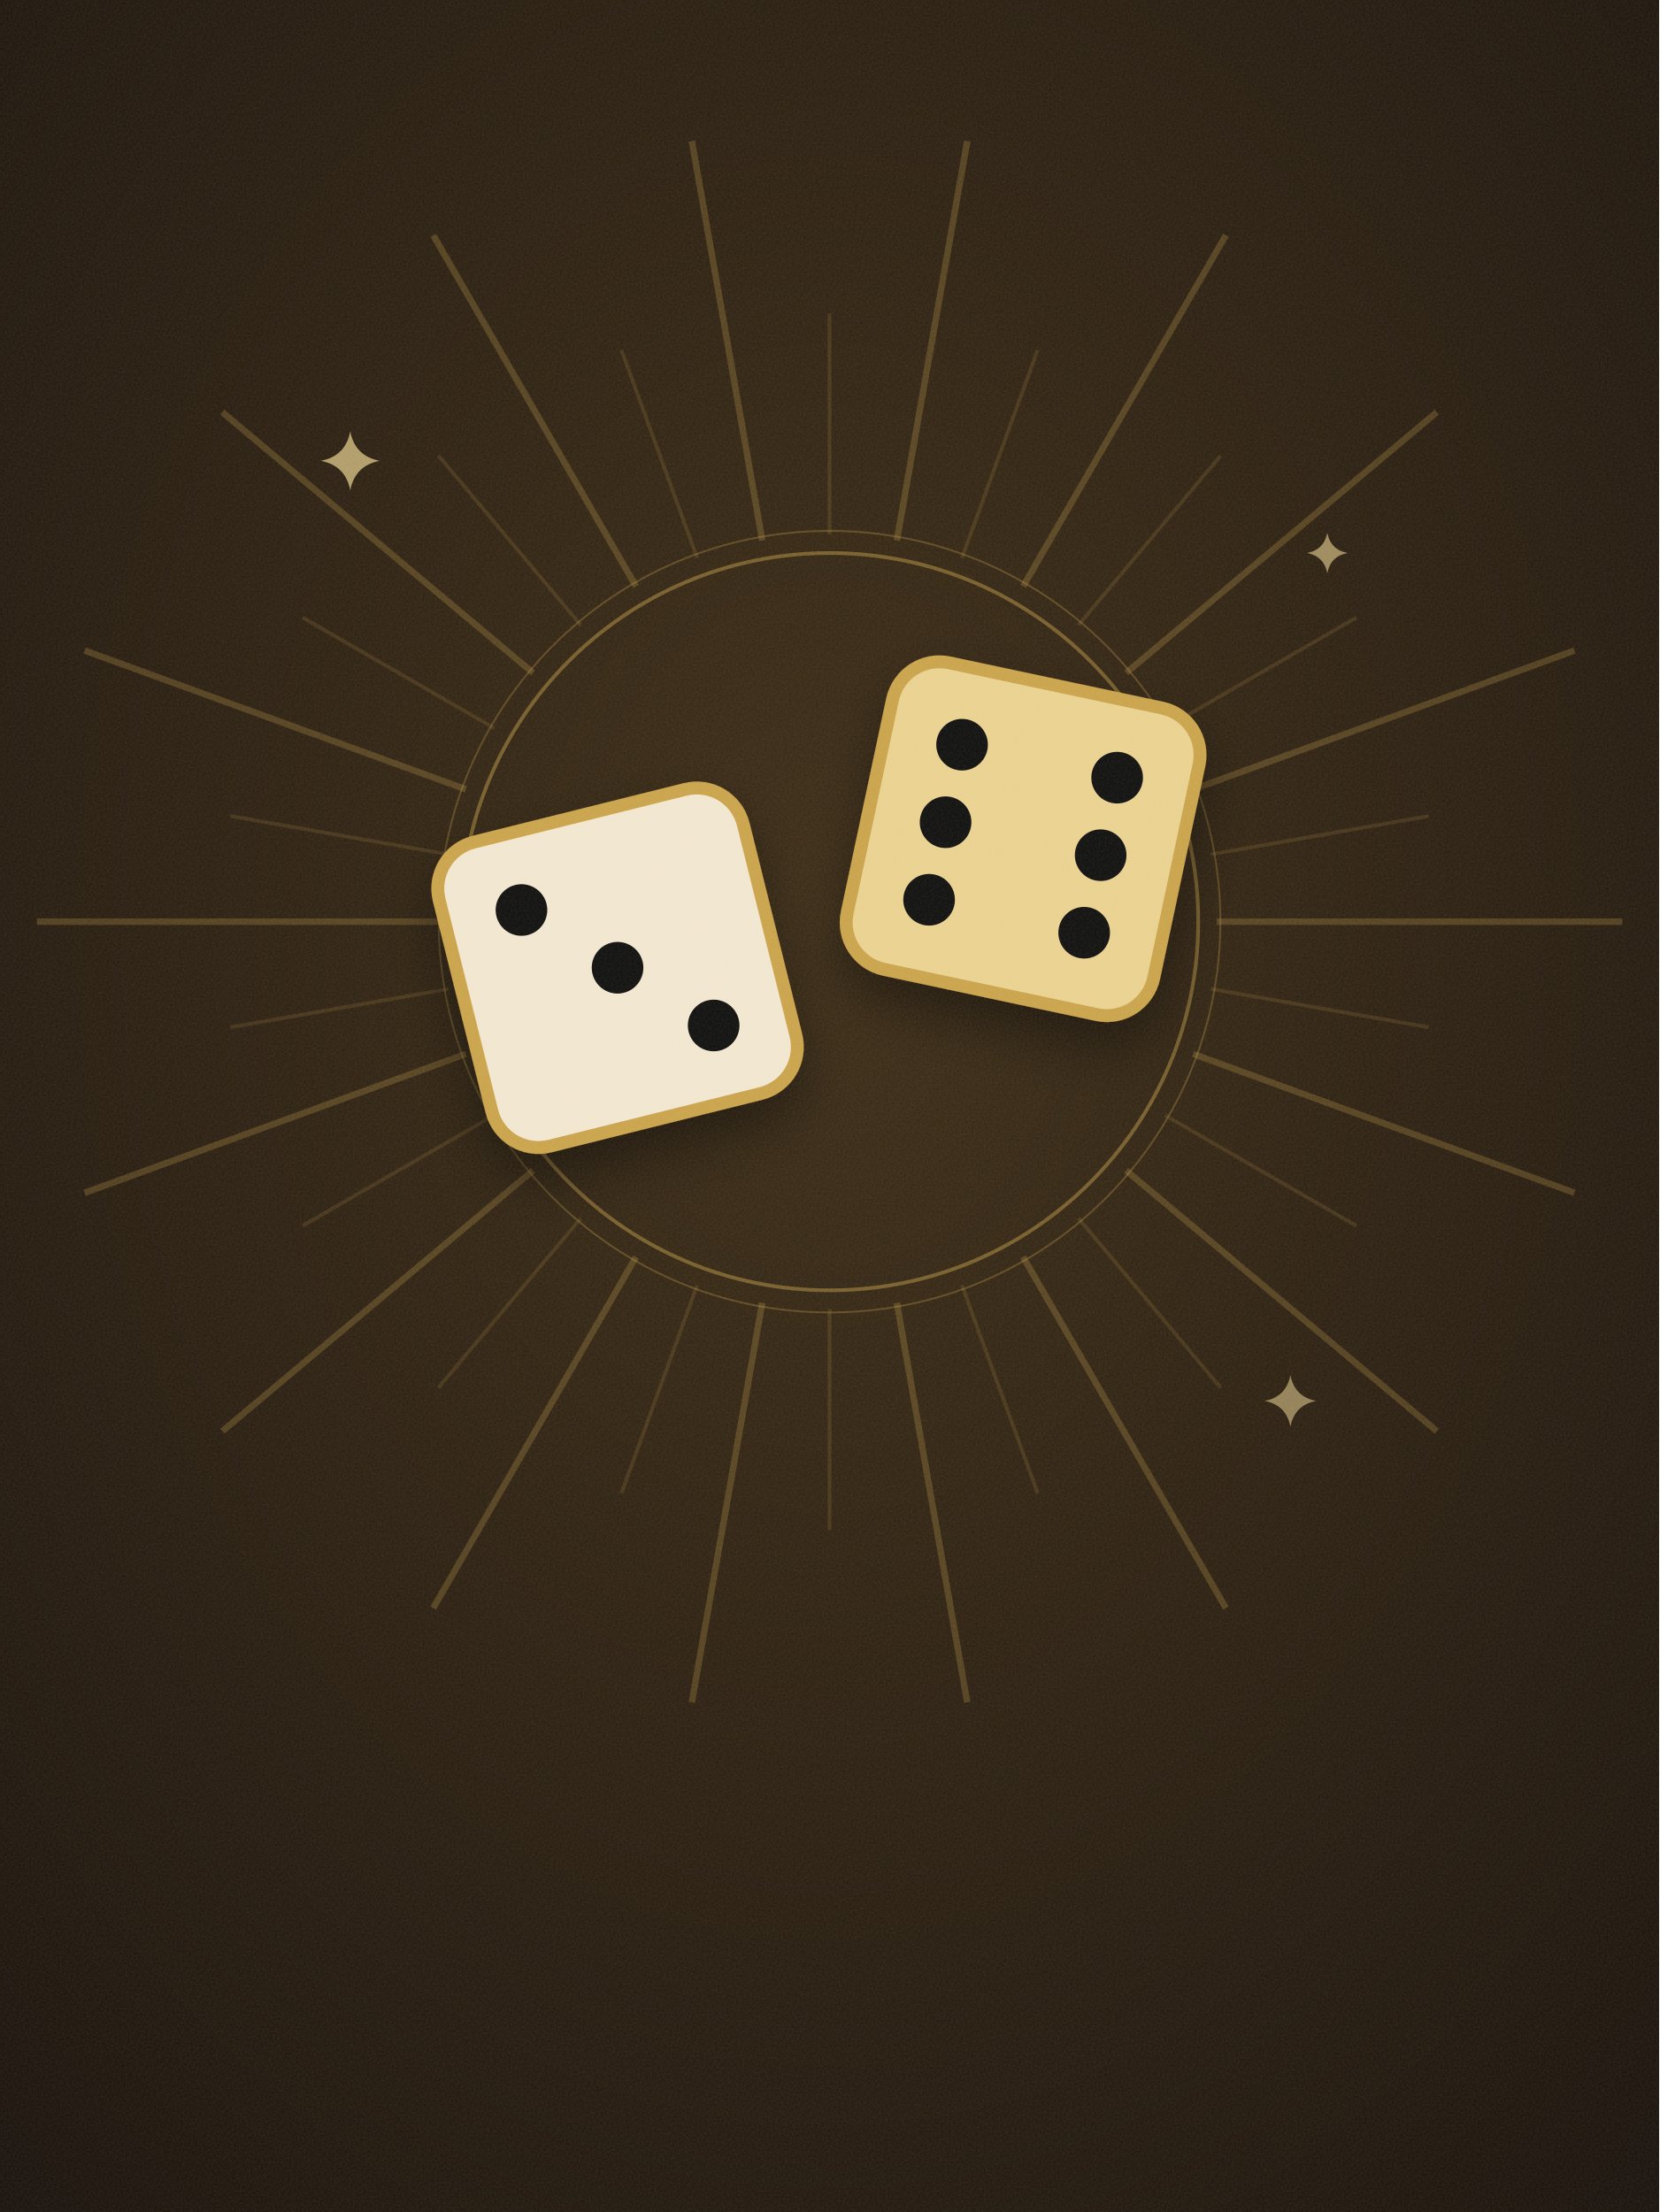
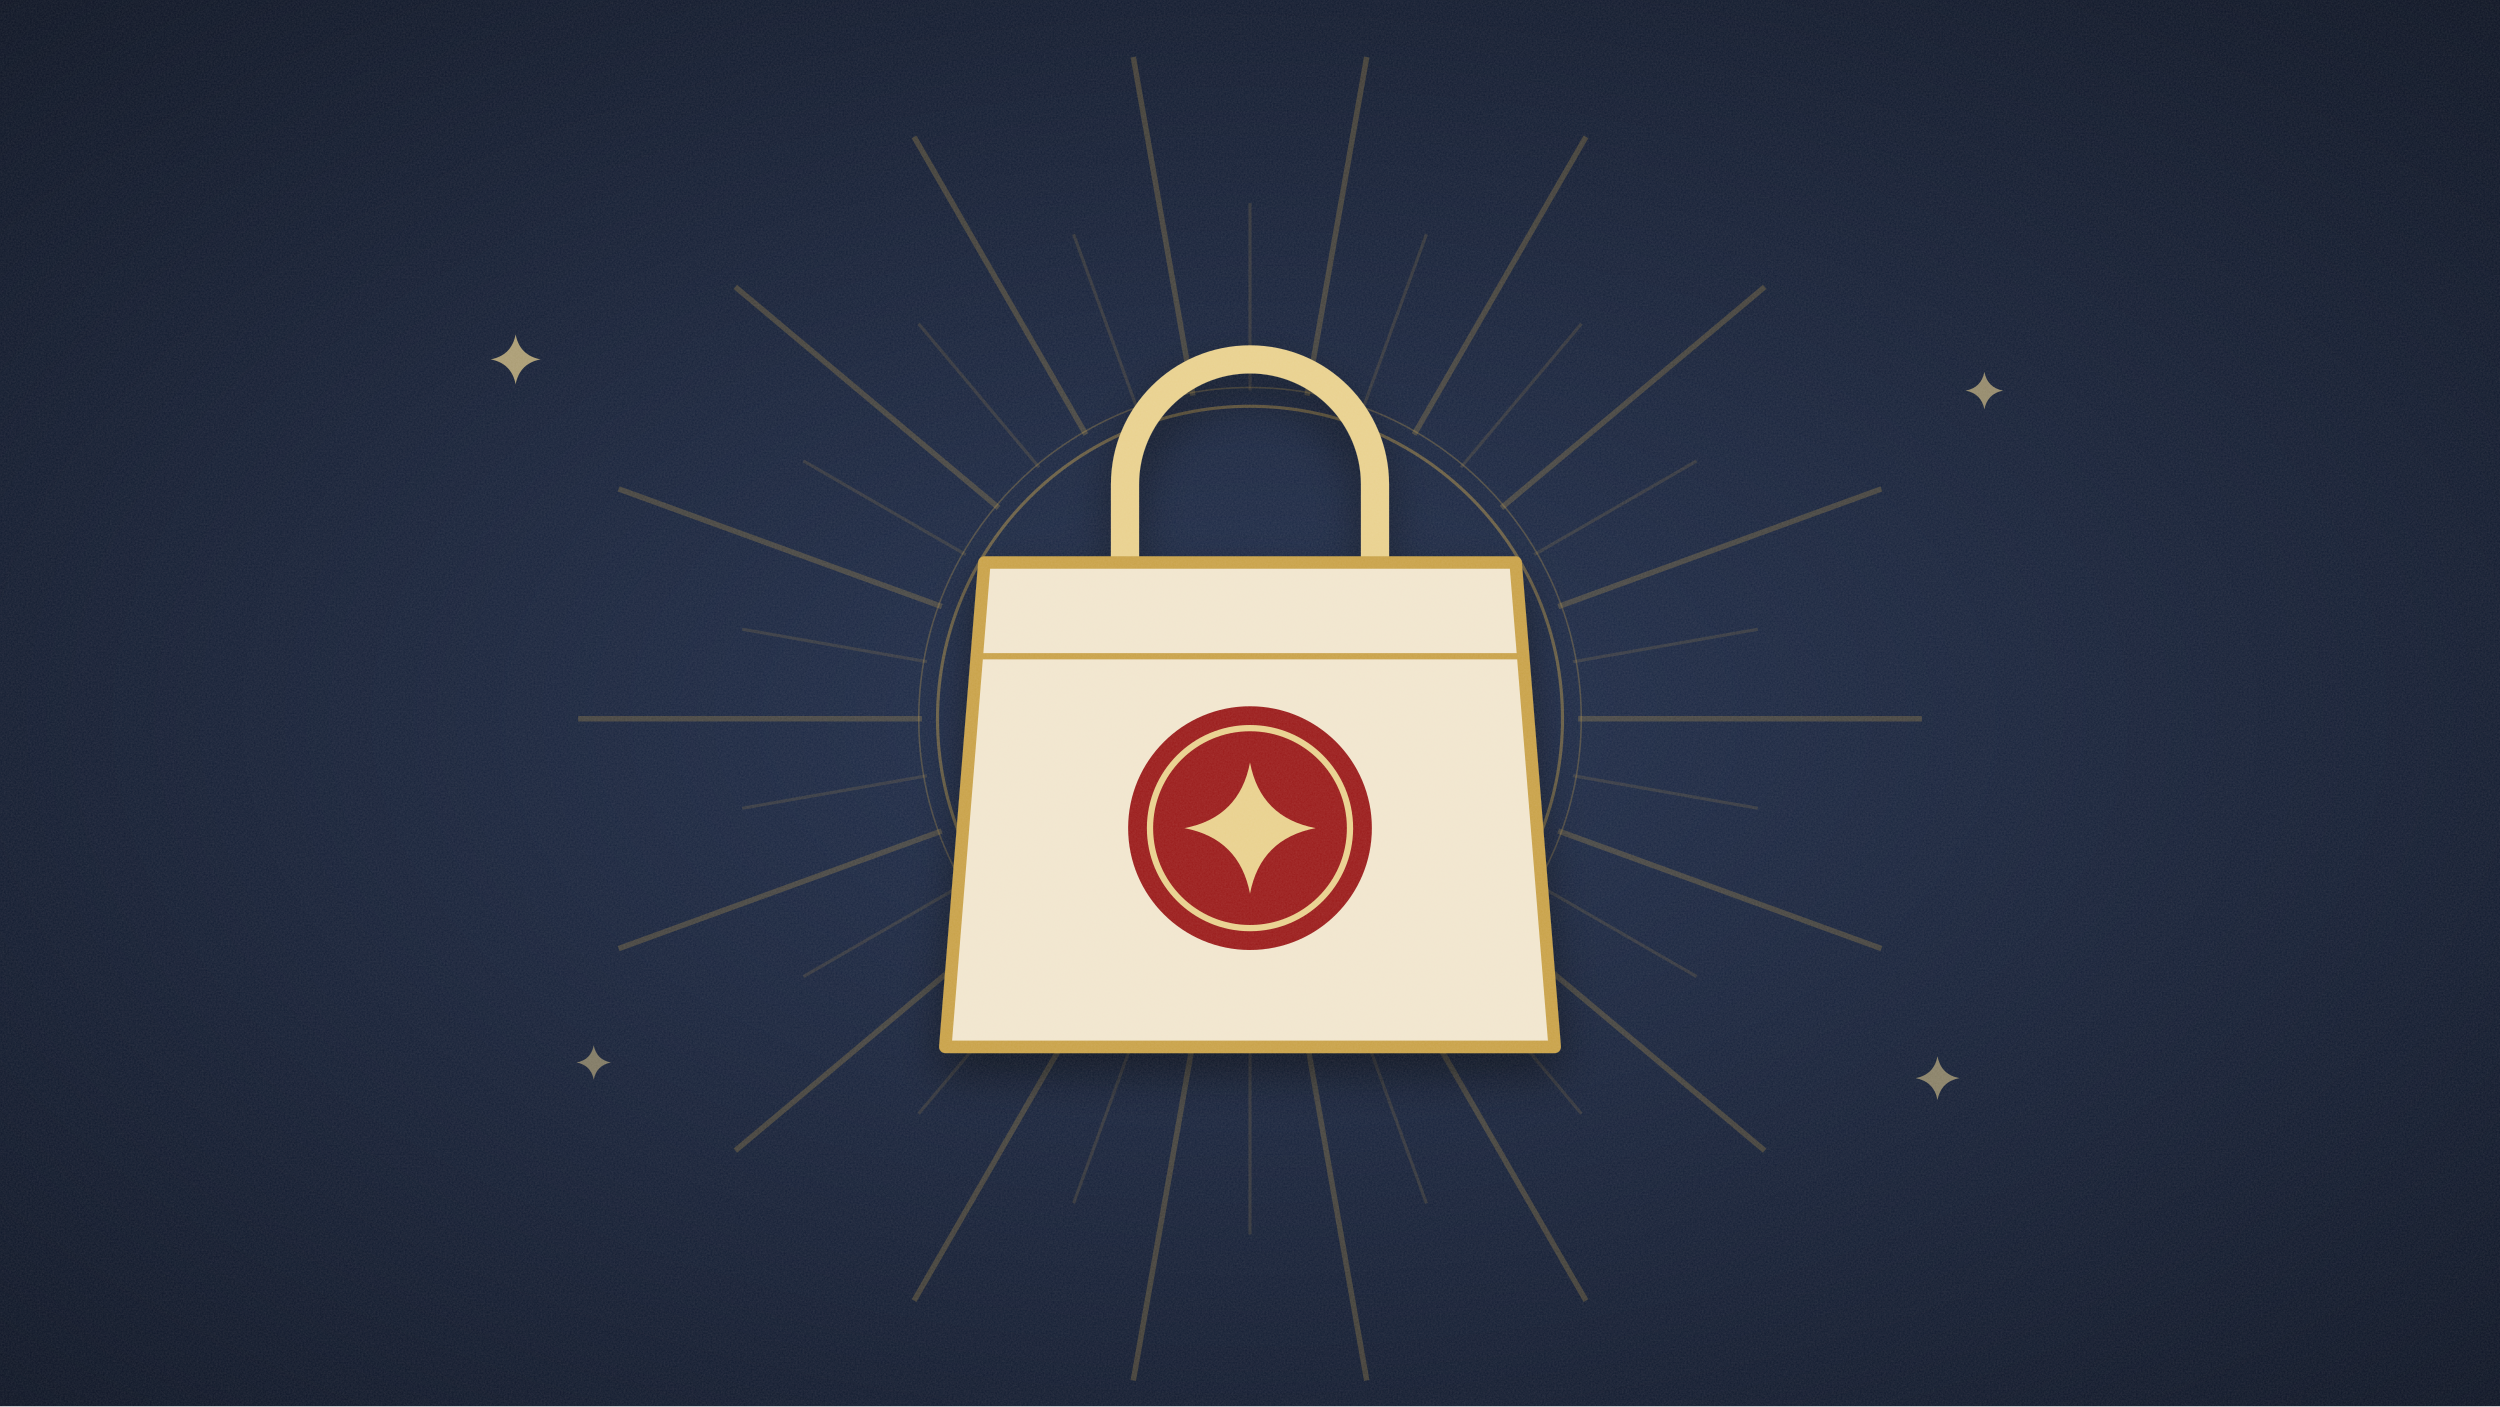
- <svg xmlns="http://www.w3.org/2000/svg" viewBox="0 0 900 1200" width="900" height="1200">
+ <svg xmlns="http://www.w3.org/2000/svg" viewBox="0 0 1600 900" width="1600" height="900">
  <defs>
-     <radialGradient id="g" cx=".5" cy="0.42" r=".8">
-       <stop offset="0" stop-color="#3a2a14" />
-       <stop offset="1" stop-color="#140d08" />
+     <radialGradient id="g" cx=".5" cy="0.51" r=".8">
+       <stop offset="0" stop-color="#22304f" />
+       <stop offset="1" stop-color="#0b1120" />
    </radialGradient>
    <filter id="shadow" x="-20%" y="-20%" width="140%" height="140%">
      <feDropShadow dx="0" dy="14" stdDeviation="14" flood-color="#000" flood-opacity=".45" />
    </filter>
    <filter id="n">
      <feTurbulence type="fractalNoise" baseFrequency=".9" numOctaves="3" stitchTiles="stitch" />
      <feColorMatrix values="0 0 0 0 1 0 0 0 0 .9 0 0 0 0 .75 0 0 0 .1 0" />
    </filter>
  </defs>
-   <rect width="900" height="1200" fill="url(#g)" />
-   <g transform="translate(0 0)">
+   <rect width="1600" height="900" fill="url(#g)" />
+   <g transform="translate(350 -40)">
    <line x1="660.0" y1="500.0" x2="880.0" y2="500.0" stroke="#c9a24a" stroke-width="3.5" opacity="0.26" />
    <line x1="656.8" y1="536.5" x2="775.0" y2="557.3" stroke="#c9a24a" stroke-width="2" opacity="0.16" />
    <line x1="647.3" y1="571.8" x2="854.1" y2="647.1" stroke="#c9a24a" stroke-width="3.5" opacity="0.26" />
    <line x1="631.9" y1="605.0" x2="735.8" y2="665.0" stroke="#c9a24a" stroke-width="2" opacity="0.16" />
    <line x1="610.9" y1="635.0" x2="779.4" y2="776.4" stroke="#c9a24a" stroke-width="3.5" opacity="0.26" />
    <line x1="585.0" y1="660.9" x2="662.1" y2="752.8" stroke="#c9a24a" stroke-width="2" opacity="0.16" />
    <line x1="555.0" y1="681.9" x2="665.0" y2="872.4" stroke="#c9a24a" stroke-width="3.5" opacity="0.26" />
    <line x1="521.8" y1="697.3" x2="562.9" y2="810.1" stroke="#c9a24a" stroke-width="2" opacity="0.16" />
    <line x1="486.5" y1="706.8" x2="524.7" y2="923.5" stroke="#c9a24a" stroke-width="3.5" opacity="0.26" />
    <line x1="450.0" y1="710.0" x2="450.0" y2="830.0" stroke="#c9a24a" stroke-width="2" opacity="0.16" />
    <line x1="413.5" y1="706.8" x2="375.3" y2="923.5" stroke="#c9a24a" stroke-width="3.5" opacity="0.26" />
    <line x1="378.2" y1="697.3" x2="337.1" y2="810.1" stroke="#c9a24a" stroke-width="2" opacity="0.16" />
    <line x1="345.0" y1="681.9" x2="235.0" y2="872.4" stroke="#c9a24a" stroke-width="3.5" opacity="0.26" />
    <line x1="315.0" y1="660.9" x2="237.9" y2="752.8" stroke="#c9a24a" stroke-width="2" opacity="0.16" />
    <line x1="289.1" y1="635.0" x2="120.6" y2="776.4" stroke="#c9a24a" stroke-width="3.5" opacity="0.26" />
    <line x1="268.1" y1="605.0" x2="164.2" y2="665.0" stroke="#c9a24a" stroke-width="2" opacity="0.16" />
    <line x1="252.7" y1="571.8" x2="45.9" y2="647.1" stroke="#c9a24a" stroke-width="3.5" opacity="0.26" />
    <line x1="243.2" y1="536.5" x2="125.0" y2="557.3" stroke="#c9a24a" stroke-width="2" opacity="0.16" />
    <line x1="240.0" y1="500.0" x2="20.0" y2="500.0" stroke="#c9a24a" stroke-width="3.5" opacity="0.26" />
    <line x1="243.2" y1="463.5" x2="125.0" y2="442.7" stroke="#c9a24a" stroke-width="2" opacity="0.16" />
    <line x1="252.7" y1="428.2" x2="45.9" y2="352.9" stroke="#c9a24a" stroke-width="3.5" opacity="0.26" />
    <line x1="268.1" y1="395.0" x2="164.2" y2="335.0" stroke="#c9a24a" stroke-width="2" opacity="0.16" />
    <line x1="289.1" y1="365.0" x2="120.6" y2="223.6" stroke="#c9a24a" stroke-width="3.5" opacity="0.26" />
    <line x1="315.0" y1="339.1" x2="237.9" y2="247.2" stroke="#c9a24a" stroke-width="2" opacity="0.16" />
    <line x1="345.0" y1="318.1" x2="235.0" y2="127.6" stroke="#c9a24a" stroke-width="3.5" opacity="0.26" />
    <line x1="378.2" y1="302.7" x2="337.1" y2="189.9" stroke="#c9a24a" stroke-width="2" opacity="0.16" />
    <line x1="413.5" y1="293.2" x2="375.3" y2="76.5" stroke="#c9a24a" stroke-width="3.5" opacity="0.26" />
    <line x1="450.0" y1="290.0" x2="450.0" y2="170.0" stroke="#c9a24a" stroke-width="2" opacity="0.16" />
    <line x1="486.5" y1="293.2" x2="524.7" y2="76.5" stroke="#c9a24a" stroke-width="3.5" opacity="0.26" />
    <line x1="521.8" y1="302.7" x2="562.9" y2="189.9" stroke="#c9a24a" stroke-width="2" opacity="0.16" />
    <line x1="555.0" y1="318.1" x2="665.0" y2="127.6" stroke="#c9a24a" stroke-width="3.5" opacity="0.26" />
    <line x1="585.0" y1="339.1" x2="662.1" y2="247.2" stroke="#c9a24a" stroke-width="2" opacity="0.16" />
    <line x1="610.9" y1="365.0" x2="779.4" y2="223.6" stroke="#c9a24a" stroke-width="3.5" opacity="0.26" />
    <line x1="631.9" y1="395.0" x2="735.8" y2="335.0" stroke="#c9a24a" stroke-width="2" opacity="0.16" />
    <line x1="647.3" y1="428.2" x2="854.1" y2="352.9" stroke="#c9a24a" stroke-width="3.5" opacity="0.26" />
    <line x1="656.8" y1="463.5" x2="775.0" y2="442.7" stroke="#c9a24a" stroke-width="2" opacity="0.16" />
    <circle cx="450" cy="500" r="200" fill="none" stroke="#c9a24a" stroke-width="2" opacity=".45" />
    <circle cx="450" cy="500" r="212" fill="none" stroke="#c9a24a" stroke-width="1" opacity=".3" />
    <g filter="url(#shadow)">
-       <g transform="rotate(-14 335 525)">
-         <rect x="250" y="440" width="170" height="170" rx="26" fill="#f1e6cf" stroke="#c9a24a" stroke-width="7" />
-         <circle cx="292" cy="482" r="14" fill="#0d0a09" />
-         <circle cx="335" cy="525" r="14" fill="#0d0a09" />
-         <circle cx="378" cy="568" r="14" fill="#0d0a09" />
-       </g>
-       <g transform="rotate(12 555 455)">
-         <rect x="470" y="370" width="170" height="170" rx="26" fill="#e9d18f" stroke="#c9a24a" stroke-width="7" />
-         <circle cx="512" cy="412" r="14" fill="#0d0a09" />
-         <circle cx="598" cy="412" r="14" fill="#0d0a09" />
-         <circle cx="512" cy="498" r="14" fill="#0d0a09" />
-         <circle cx="598" cy="498" r="14" fill="#0d0a09" />
-         <circle cx="512" cy="455" r="14" fill="#0d0a09" />
-         <circle cx="598" cy="455" r="14" fill="#0d0a09" />
-       </g>
+       <path d="M370 410V350A80 80 0 0 1 530 350V410" fill="none" stroke="#e9d18f" stroke-width="18" stroke-linecap="round" />
+       <path d="M280 400H620L645 710H255Z" fill="#f1e6cf" stroke="#c9a24a" stroke-width="8" stroke-linejoin="round" />
+       <path d="M274 460H626" stroke="#c9a24a" stroke-width="4" />
+       <circle cx="450" cy="570" r="78" fill="#9b1c1c" />
+       <circle cx="450" cy="570" r="64" fill="none" stroke="#e9d18f" stroke-width="4" />
+       <path d="M450 528Q456.72 563.28 492 570Q456.72 576.72 450 612Q443.28 576.72 408 570Q443.28 563.28 450 528Z" fill="#e9d18f" opacity="1" />
    </g>
  </g>
-   <path d="M190 234Q192.56 247.44 206 250Q192.56 252.56 190 266Q187.44 252.56 174 250Q187.44 247.44 190 234Z" fill="#e9d18f" opacity="0.7" />
-   <path d="M720 289Q721.76 298.24 731 300Q721.76 301.76 720 311Q718.24 301.76 709 300Q718.24 298.24 720 289Z" fill="#e9d18f" opacity="0.6" />
-   <path d="M700 746Q702.24 757.76 714 760Q702.24 762.24 700 774Q697.76 762.24 686 760Q697.76 757.76 700 746Z" fill="#e9d18f" opacity="0.55" />
-   <rect width="900" height="1200" filter="url(#n)" />
+   <path d="M330 214Q332.56 227.44 346 230Q332.56 232.56 330 246Q327.44 232.56 314 230Q327.44 227.44 330 214Z" fill="#e9d18f" opacity="0.7" />
+   <path d="M1270 238Q1271.92 248.08 1282 250Q1271.92 251.92 1270 262Q1268.08 251.92 1258 250Q1268.08 248.08 1270 238Z" fill="#e9d18f" opacity="0.6" />
+   <path d="M1240 676Q1242.24 687.76 1254 690Q1242.24 692.24 1240 704Q1237.76 692.24 1226 690Q1237.76 687.76 1240 676Z" fill="#e9d18f" opacity="0.55" />
+   <path d="M380 669Q381.76 678.24 391 680Q381.76 681.76 380 691Q378.24 681.76 369 680Q378.24 678.24 380 669Z" fill="#e9d18f" opacity="0.5" />
+   <rect width="1600" height="900" filter="url(#n)" />
</svg>
